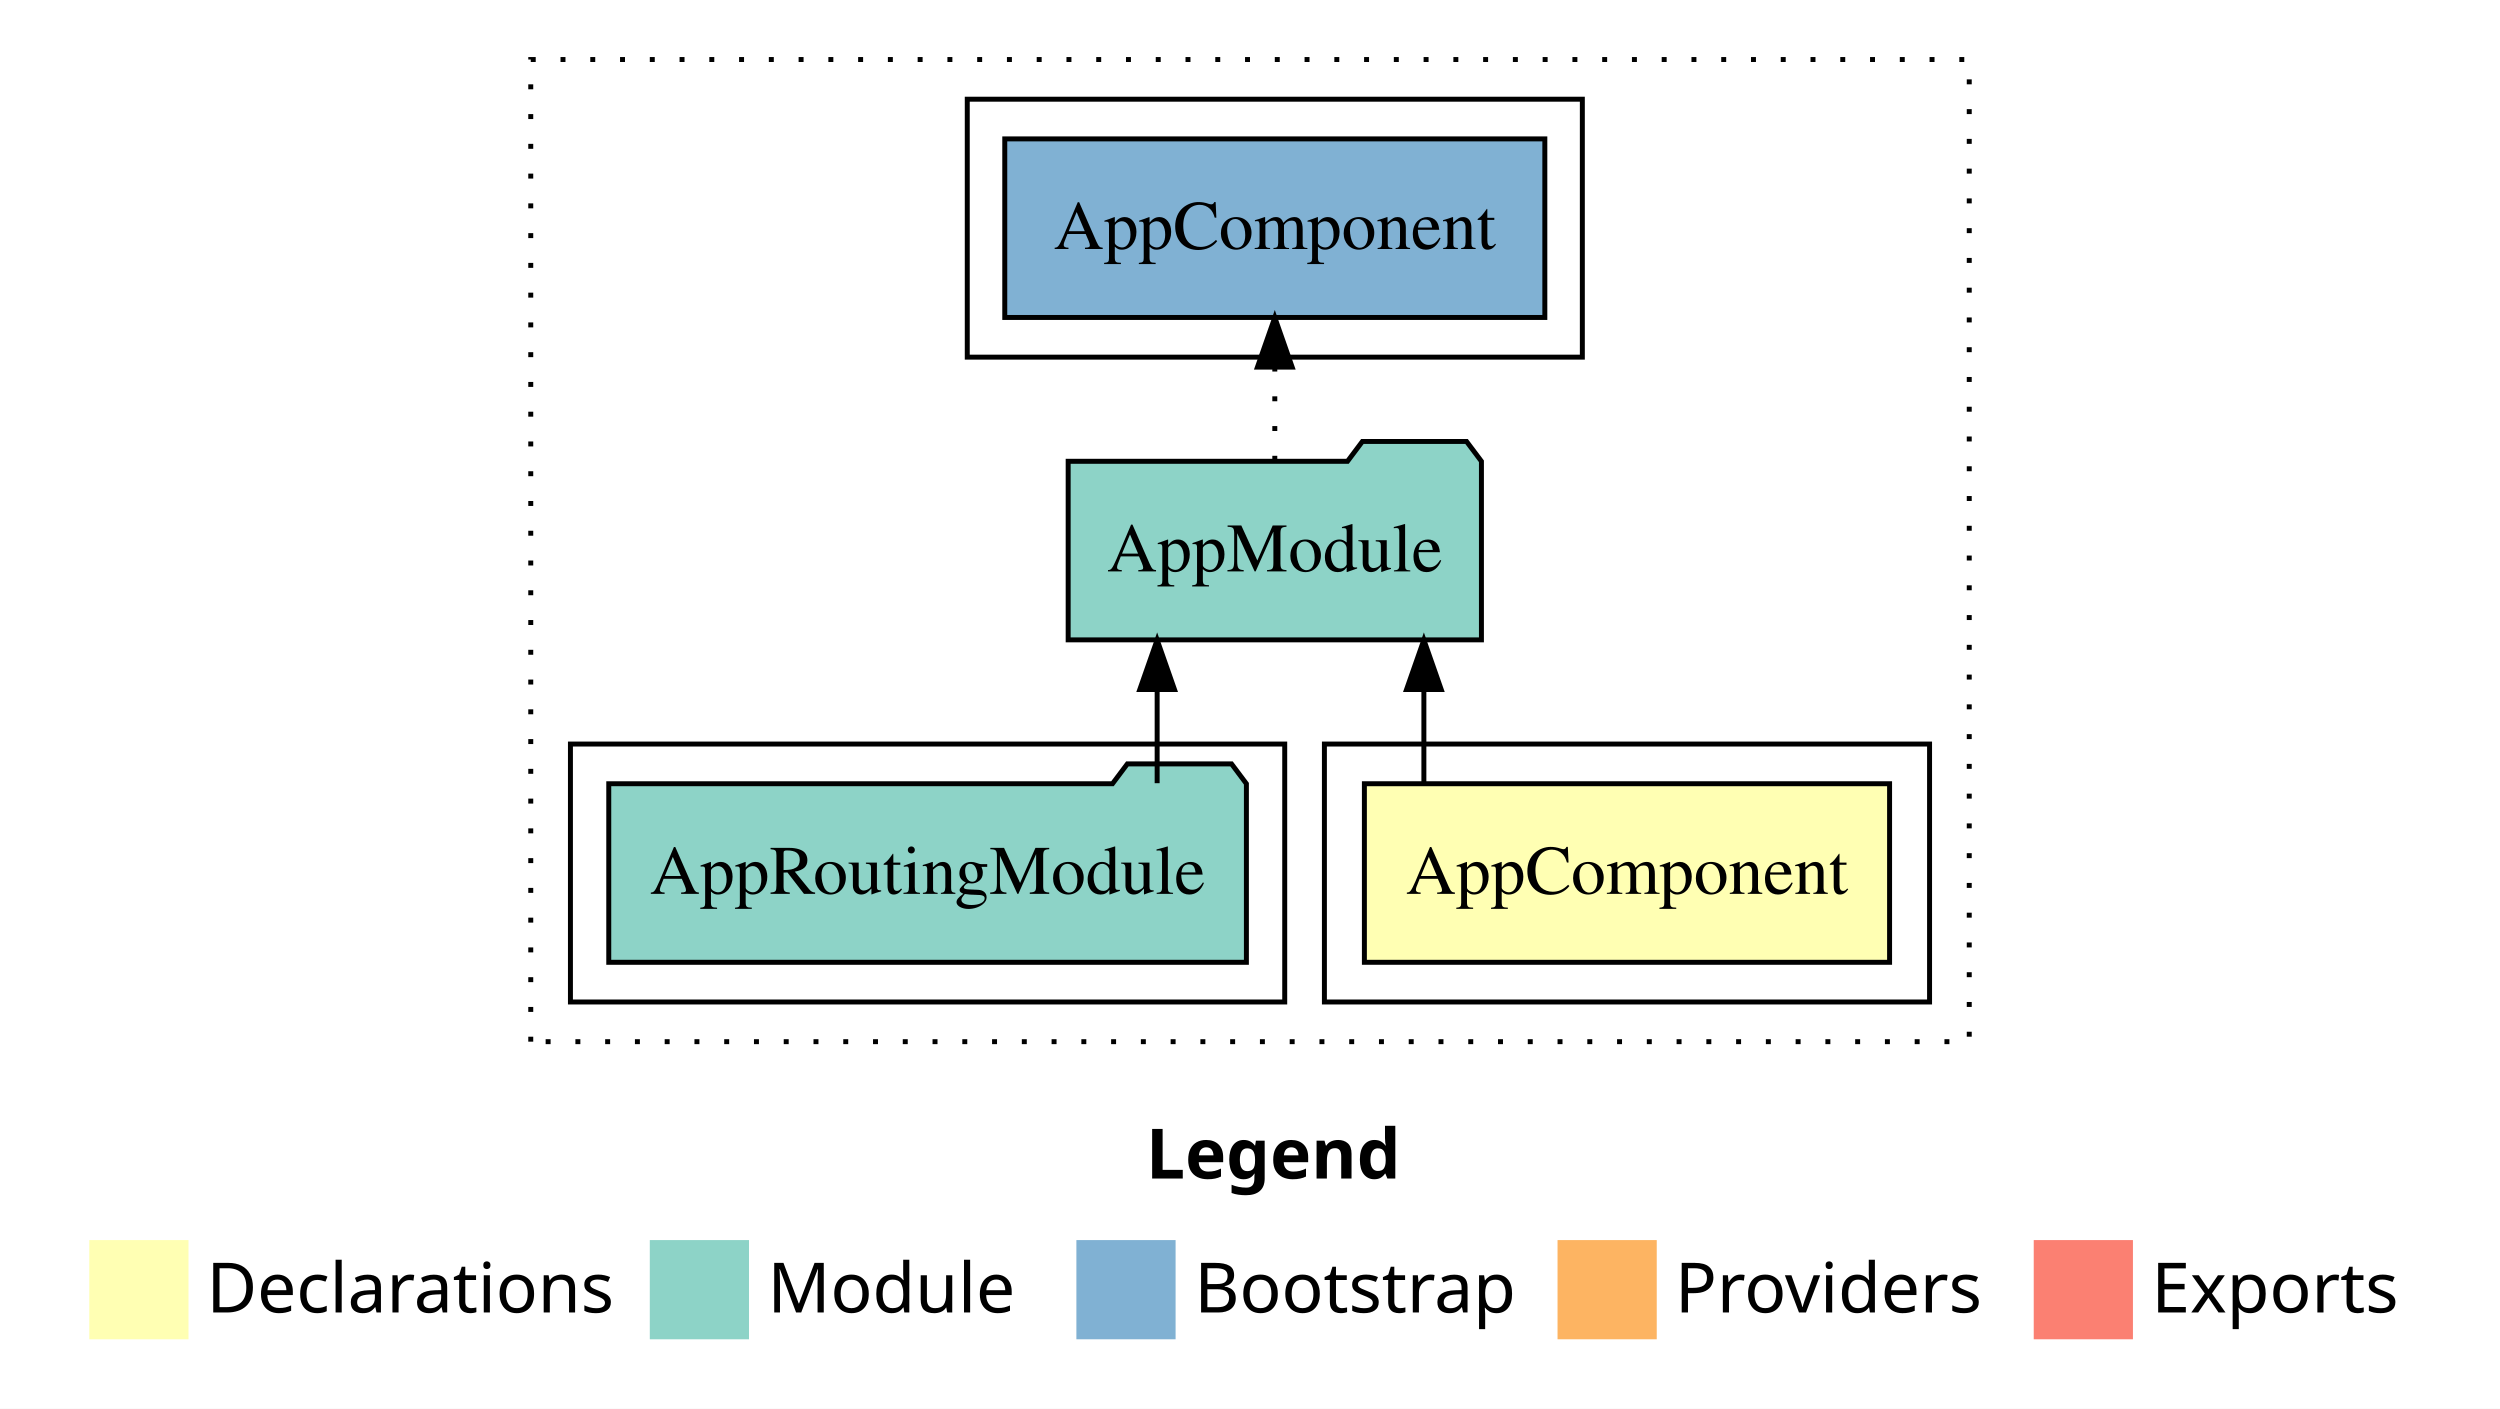
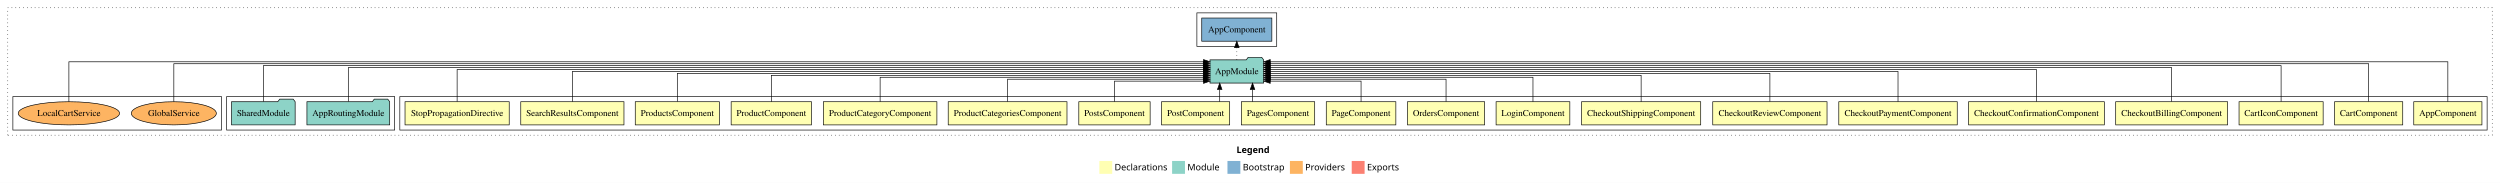
- <svg xmlns="http://www.w3.org/2000/svg" width="504pt" height="284pt" viewBox="0.00 0.00 504.00 284.00">
+ <svg xmlns="http://www.w3.org/2000/svg" width="3883pt" height="284pt" viewBox="0.00 0.00 3883.00 284.00">
  <g id="graph0" class="graph" transform="scale(1 1) rotate(0) translate(4 280)">
-     <polygon fill="#ffffff" stroke="transparent" points="-4,4 -4,-280 500,-280 500,4 -4,4" />
-     <text text-anchor="start" x="227.009" y="-42.4" font-family="sans-serif" font-weight="bold" font-size="14.00" fill="#000000">Legend</text>
-     <polygon fill="#ffffb3" stroke="transparent" points="14,-10 14,-30 34,-30 34,-10 14,-10" />
-     <text text-anchor="start" x="37.629" y="-15.4" font-family="sans-serif" font-size="14.00" fill="#000000">  Declarations</text>
-     <polygon fill="#8dd3c7" stroke="transparent" points="127,-10 127,-30 147,-30 147,-10 127,-10" />
-     <text text-anchor="start" x="150.725" y="-15.4" font-family="sans-serif" font-size="14.00" fill="#000000">  Module</text>
-     <polygon fill="#80b1d3" stroke="transparent" points="213,-10 213,-30 233,-30 233,-10 213,-10" />
-     <text text-anchor="start" x="236.781" y="-15.4" font-family="sans-serif" font-size="14.00" fill="#000000">  Bootstrap</text>
-     <polygon fill="#fdb462" stroke="transparent" points="310,-10 310,-30 330,-30 330,-10 310,-10" />
-     <text text-anchor="start" x="333.673" y="-15.4" font-family="sans-serif" font-size="14.00" fill="#000000">  Providers</text>
-     <polygon fill="#fb8072" stroke="transparent" points="406,-10 406,-30 426,-30 426,-10 406,-10" />
-     <text text-anchor="start" x="429.726" y="-15.4" font-family="sans-serif" font-size="14.00" fill="#000000">  Exports</text>
+     <polygon fill="#ffffff" stroke="transparent" points="-4,4 -4,-280 3879,-280 3879,4 -4,4" />
+     <text text-anchor="start" x="1916.509" y="-42.4" font-family="sans-serif" font-weight="bold" font-size="14.00" fill="#000000">Legend</text>
+     <polygon fill="#ffffb3" stroke="transparent" points="1703.5,-10 1703.5,-30 1723.5,-30 1723.5,-10 1703.5,-10" />
+     <text text-anchor="start" x="1727.129" y="-15.4" font-family="sans-serif" font-size="14.00" fill="#000000">  Declarations</text>
+     <polygon fill="#8dd3c7" stroke="transparent" points="1816.5,-10 1816.5,-30 1836.5,-30 1836.5,-10 1816.5,-10" />
+     <text text-anchor="start" x="1840.225" y="-15.4" font-family="sans-serif" font-size="14.00" fill="#000000">  Module</text>
+     <polygon fill="#80b1d3" stroke="transparent" points="1902.5,-10 1902.5,-30 1922.5,-30 1922.5,-10 1902.5,-10" />
+     <text text-anchor="start" x="1926.281" y="-15.4" font-family="sans-serif" font-size="14.00" fill="#000000">  Bootstrap</text>
+     <polygon fill="#fdb462" stroke="transparent" points="1999.5,-10 1999.5,-30 2019.5,-30 2019.5,-10 1999.5,-10" />
+     <text text-anchor="start" x="2023.173" y="-15.4" font-family="sans-serif" font-size="14.00" fill="#000000">  Providers</text>
+     <polygon fill="#fb8072" stroke="transparent" points="2095.5,-10 2095.5,-30 2115.5,-30 2115.5,-10 2095.5,-10" />
+     <text text-anchor="start" x="2119.226" y="-15.4" font-family="sans-serif" font-size="14.00" fill="#000000">  Exports</text>
    <g id="clust1" class="cluster">
-       <polygon fill="none" stroke="#000000" stroke-dasharray="1,5" points="103,-70 103,-268 393,-268 393,-70 103,-70" />
+       <polygon fill="none" stroke="#000000" stroke-dasharray="1,5" points="8,-70 8,-268 3867,-268 3867,-70 8,-70" />
    </g>
    <g id="clust2" class="cluster">
-       <polygon fill="none" stroke="#000000" points="263,-78 263,-130 385,-130 385,-78 263,-78" />
-     </g>
-     <g id="clust4" class="cluster">
-       <polygon fill="none" stroke="#000000" points="111,-78 111,-130 255,-130 255,-78 111,-78" />
-     </g>
-     <g id="clust6" class="cluster">
-       <polygon fill="none" stroke="#000000" points="191,-208 191,-260 315,-260 315,-208 191,-208" />
+       <polygon fill="none" stroke="#000000" points="617,-78 617,-130 3859,-130 3859,-78 617,-78" />
+     </g>
+     <g id="clust23" class="cluster">
+       <polygon fill="none" stroke="#000000" points="348,-78 348,-130 609,-130 609,-78 348,-78" />
+     </g>
+     <g id="clust25" class="cluster">
+       <polygon fill="none" stroke="#000000" points="1855,-208 1855,-260 1979,-260 1979,-208 1855,-208" />
+     </g>
+     <g id="clust26" class="cluster">
+       <polygon fill="none" stroke="#000000" points="16,-78 16,-130 340,-130 340,-78 16,-78" />
    </g>
    <g id="node1" class="node">
-       <polygon fill="#ffffb3" stroke="#000000" points="376.94,-122 271.06,-122 271.06,-86 376.94,-86 376.94,-122" />
-       <text text-anchor="middle" x="324" y="-99.8" font-family="Times,serif" font-size="14.00" fill="#000000">AppComponent</text>
+       <polygon fill="#ffffb3" stroke="#000000" points="3850.94,-122 3745.06,-122 3745.06,-86 3850.94,-86 3850.94,-122" />
+       <text text-anchor="middle" x="3798" y="-99.8" font-family="Times,serif" font-size="14.00" fill="#000000">AppComponent</text>
+     </g>
+     <g id="node21" class="node">
+       <polygon fill="#8dd3c7" stroke="#000000" points="1958.657,-187 1955.657,-191 1934.657,-191 1931.657,-187 1875.343,-187 1875.343,-151 1958.657,-151 1958.657,-187" />
+       <text text-anchor="middle" x="1917" y="-164.8" font-family="Times,serif" font-size="14.00" fill="#000000">AppModule</text>
+     </g>
+     <g id="edge1" class="edge">
+       <path fill="none" stroke="#000000" d="M3798,-122.153C3798,-145.757 3798,-184 3798,-184 3798,-184 1968.925,-184 1968.925,-184" />
+       <polygon fill="#000000" stroke="#000000" points="1968.925,-180.5 1958.925,-184 1968.925,-187.5 1968.925,-180.5" />
    </g>
    <g id="node2" class="node">
-       <polygon fill="#8dd3c7" stroke="#000000" points="294.657,-187 291.657,-191 270.657,-191 267.657,-187 211.343,-187 211.343,-151 294.657,-151 294.657,-187" />
-       <text text-anchor="middle" x="253" y="-164.8" font-family="Times,serif" font-size="14.00" fill="#000000">AppModule</text>
-     </g>
-     <g id="edge1" class="edge">
-       <path fill="none" stroke="#000000" d="M283.054,-122.106C283.054,-122.106 283.054,-140.991 283.054,-140.991" />
-       <polygon fill="#000000" stroke="#000000" points="279.554,-140.991 283.054,-150.991 286.554,-140.991 279.554,-140.991" />
+       <polygon fill="#ffffb3" stroke="#000000" points="3727.936,-122 3622.064,-122 3622.064,-86 3727.936,-86 3727.936,-122" />
+       <text text-anchor="middle" x="3675" y="-99.8" font-family="Times,serif" font-size="14.00" fill="#000000">CartComponent</text>
+     </g>
+     <g id="edge2" class="edge">
+       <path fill="none" stroke="#000000" d="M3675,-122.248C3675,-145.018 3675,-181 3675,-181 3675,-181 1968.723,-181 1968.723,-181" />
+       <polygon fill="#000000" stroke="#000000" points="1968.723,-177.5 1958.723,-181 1968.722,-184.5 1968.723,-177.5" />
+     </g>
+     <g id="node3" class="node">
+       <polygon fill="#ffffb3" stroke="#000000" points="3604.31,-122 3473.69,-122 3473.69,-86 3604.31,-86 3604.31,-122" />
+       <text text-anchor="middle" x="3539" y="-99.8" font-family="Times,serif" font-size="14.00" fill="#000000">CartIconComponent</text>
+     </g>
+     <g id="edge3" class="edge">
+       <path fill="none" stroke="#000000" d="M3539,-122.292C3539,-144.206 3539,-178 3539,-178 3539,-178 1968.725,-178 1968.725,-178" />
+       <polygon fill="#000000" stroke="#000000" points="1968.725,-174.5 1958.725,-178 1968.725,-181.5 1968.725,-174.5" />
    </g>
    <g id="node4" class="node">
-       <polygon fill="#80b1d3" stroke="#000000" points="307.439,-252 198.561,-252 198.561,-216 307.439,-216 307.439,-252" />
-       <text text-anchor="middle" x="253" y="-229.8" font-family="Times,serif" font-size="14.00" fill="#000000">AppComponent </text>
-     </g>
-     <g id="edge3" class="edge">
-       <path fill="none" stroke="#000000" stroke-dasharray="1,5" d="M253,-187.106C253,-187.106 253,-205.991 253,-205.991" />
-       <polygon fill="#000000" stroke="#000000" points="249.5,-205.991 253,-215.991 256.5,-205.991 249.5,-205.991" />
-     </g>
-     <g id="node3" class="node">
-       <polygon fill="#8dd3c7" stroke="#000000" points="247.274,-122 244.274,-126 223.274,-126 220.274,-122 118.726,-122 118.726,-86 247.274,-86 247.274,-122" />
-       <text text-anchor="middle" x="183" y="-99.8" font-family="Times,serif" font-size="14.00" fill="#000000">AppRoutingModule</text>
-     </g>
-     <g id="edge2" class="edge">
-       <path fill="none" stroke="#000000" d="M229.28,-122.106C229.28,-122.106 229.28,-140.991 229.28,-140.991" />
-       <polygon fill="#000000" stroke="#000000" points="225.78,-140.991 229.28,-150.991 232.78,-140.991 225.78,-140.991" />
+       <polygon fill="#ffffb3" stroke="#000000" points="3455.888,-122 3282.112,-122 3282.112,-86 3455.888,-86 3455.888,-122" />
+       <text text-anchor="middle" x="3369" y="-99.8" font-family="Times,serif" font-size="14.00" fill="#000000">CheckoutBillingComponent</text>
+     </g>
+     <g id="edge4" class="edge">
+       <path fill="none" stroke="#000000" d="M3369,-122.284C3369,-143.321 3369,-175 3369,-175 3369,-175 1968.89,-175 1968.89,-175" />
+       <polygon fill="#000000" stroke="#000000" points="1968.89,-171.5 1958.89,-175 1968.89,-178.5 1968.89,-171.5" />
+     </g>
+     <g id="node5" class="node">
+       <polygon fill="#ffffb3" stroke="#000000" points="3264.424,-122 3053.576,-122 3053.576,-86 3264.424,-86 3264.424,-122" />
+       <text text-anchor="middle" x="3159" y="-99.8" font-family="Times,serif" font-size="14.00" fill="#000000">CheckoutConfirmationComponent</text>
+     </g>
+     <g id="edge5" class="edge">
+       <path fill="none" stroke="#000000" d="M3159,-122.223C3159,-142.365 3159,-172 3159,-172 3159,-172 1968.679,-172 1968.679,-172" />
+       <polygon fill="#000000" stroke="#000000" points="1968.679,-168.5 1958.679,-172 1968.679,-175.5 1968.679,-168.5" />
+     </g>
+     <g id="node6" class="node">
+       <polygon fill="#ffffb3" stroke="#000000" points="3035.982,-122 2852.018,-122 2852.018,-86 3035.982,-86 3035.982,-122" />
+       <text text-anchor="middle" x="2944" y="-99.8" font-family="Times,serif" font-size="14.00" fill="#000000">CheckoutPaymentComponent</text>
+     </g>
+     <g id="edge6" class="edge">
+       <path fill="none" stroke="#000000" d="M2944,-122.106C2944,-141.339 2944,-169 2944,-169 2944,-169 1968.852,-169 1968.852,-169" />
+       <polygon fill="#000000" stroke="#000000" points="1968.852,-165.5 1958.852,-169 1968.852,-172.5 1968.852,-165.5" />
+     </g>
+     <g id="node7" class="node">
+       <polygon fill="#ffffb3" stroke="#000000" points="2833.752,-122 2656.248,-122 2656.248,-86 2833.752,-86 2833.752,-122" />
+       <text text-anchor="middle" x="2745" y="-99.8" font-family="Times,serif" font-size="14.00" fill="#000000">CheckoutReviewComponent</text>
+     </g>
+     <g id="edge7" class="edge">
+       <path fill="none" stroke="#000000" d="M2745,-122.267C2745,-140.555 2745,-166 2745,-166 2745,-166 1968.913,-166 1968.913,-166" />
+       <polygon fill="#000000" stroke="#000000" points="1968.913,-162.5 1958.913,-166 1968.913,-169.5 1968.913,-162.5" />
+     </g>
+     <g id="node8" class="node">
+       <polygon fill="#ffffb3" stroke="#000000" points="2637.553,-122 2452.447,-122 2452.447,-86 2637.553,-86 2637.553,-122" />
+       <text text-anchor="middle" x="2545" y="-99.8" font-family="Times,serif" font-size="14.00" fill="#000000">CheckoutShippingComponent</text>
+     </g>
+     <g id="edge8" class="edge">
+       <path fill="none" stroke="#000000" d="M2545,-122.022C2545,-139.373 2545,-163 2545,-163 2545,-163 1968.691,-163 1968.691,-163" />
+       <polygon fill="#000000" stroke="#000000" points="1968.691,-159.5 1958.691,-163 1968.691,-166.5 1968.691,-159.5" />
+     </g>
+     <g id="node9" class="node">
+       <polygon fill="#ffffb3" stroke="#000000" points="2434.276,-122 2319.724,-122 2319.724,-86 2434.276,-86 2434.276,-122" />
+       <text text-anchor="middle" x="2377" y="-99.8" font-family="Times,serif" font-size="14.00" fill="#000000">LoginComponent</text>
+     </g>
+     <g id="edge9" class="edge">
+       <path fill="none" stroke="#000000" d="M2377,-122.027C2377,-138.398 2377,-160 2377,-160 2377,-160 1969.041,-160 1969.041,-160" />
+       <polygon fill="#000000" stroke="#000000" points="1969.041,-156.5 1959.041,-160 1969.041,-163.5 1969.041,-156.5" />
+     </g>
+     <g id="node10" class="node">
+       <polygon fill="#ffffb3" stroke="#000000" points="2301.92,-122 2182.08,-122 2182.08,-86 2301.92,-86 2301.92,-122" />
+       <text text-anchor="middle" x="2242" y="-99.8" font-family="Times,serif" font-size="14.00" fill="#000000">OrdersComponent</text>
+     </g>
+     <g id="edge10" class="edge">
+       <path fill="none" stroke="#000000" d="M2242,-122.24C2242,-137.571 2242,-157 2242,-157 2242,-157 1968.823,-157 1968.823,-157" />
+       <polygon fill="#000000" stroke="#000000" points="1968.823,-153.5 1958.823,-157 1968.823,-160.5 1968.823,-153.5" />
+     </g>
+     <g id="node11" class="node">
+       <polygon fill="#ffffb3" stroke="#000000" points="2164.045,-122 2055.955,-122 2055.955,-86 2164.045,-86 2164.045,-122" />
+       <text text-anchor="middle" x="2110" y="-99.8" font-family="Times,serif" font-size="14.00" fill="#000000">PageComponent</text>
+     </g>
+     <g id="edge11" class="edge">
+       <path fill="none" stroke="#000000" d="M2110,-122.051C2110,-136.373 2110,-154 2110,-154 2110,-154 1968.878,-154 1968.878,-154" />
+       <polygon fill="#000000" stroke="#000000" points="1968.878,-150.5 1958.878,-154 1968.878,-157.5 1968.878,-150.5" />
+     </g>
+     <g id="node12" class="node">
+       <polygon fill="#ffffb3" stroke="#000000" points="2037.989,-122 1924.011,-122 1924.011,-86 2037.989,-86 2037.989,-122" />
+       <text text-anchor="middle" x="1981" y="-99.8" font-family="Times,serif" font-size="14.00" fill="#000000">PagesComponent</text>
+     </g>
+     <g id="edge12" class="edge">
+       <path fill="none" stroke="#000000" d="M1941.417,-122.106C1941.417,-122.106 1941.417,-140.991 1941.417,-140.991" />
+       <polygon fill="#000000" stroke="#000000" points="1937.917,-140.991 1941.417,-150.991 1944.917,-140.991 1937.917,-140.991" />
+     </g>
+     <g id="node13" class="node">
+       <polygon fill="#ffffb3" stroke="#000000" points="1905.951,-122 1800.049,-122 1800.049,-86 1905.951,-86 1905.951,-122" />
+       <text text-anchor="middle" x="1853" y="-99.8" font-family="Times,serif" font-size="14.00" fill="#000000">PostComponent</text>
+     </g>
+     <g id="edge13" class="edge">
+       <path fill="none" stroke="#000000" d="M1890.448,-122.106C1890.448,-122.106 1890.448,-140.991 1890.448,-140.991" />
+       <polygon fill="#000000" stroke="#000000" points="1886.948,-140.991 1890.448,-150.991 1893.948,-140.991 1886.948,-140.991" />
+     </g>
+     <g id="node14" class="node">
+       <polygon fill="#ffffb3" stroke="#000000" points="1782.395,-122 1671.605,-122 1671.605,-86 1782.395,-86 1782.395,-122" />
+       <text text-anchor="middle" x="1727" y="-99.8" font-family="Times,serif" font-size="14.00" fill="#000000">PostsComponent</text>
+     </g>
+     <g id="edge14" class="edge">
+       <path fill="none" stroke="#000000" d="M1727,-122.051C1727,-136.373 1727,-154 1727,-154 1727,-154 1865.304,-154 1865.304,-154" />
+       <polygon fill="#000000" stroke="#000000" points="1865.304,-157.5 1875.304,-154 1865.304,-150.5 1865.304,-157.5" />
+     </g>
+     <g id="node15" class="node">
+       <polygon fill="#ffffb3" stroke="#000000" points="1653.248,-122 1468.752,-122 1468.752,-86 1653.248,-86 1653.248,-122" />
+       <text text-anchor="middle" x="1561" y="-99.8" font-family="Times,serif" font-size="14.00" fill="#000000">ProductCategoriesComponent</text>
+     </g>
+     <g id="edge15" class="edge">
+       <path fill="none" stroke="#000000" d="M1561,-122.24C1561,-137.571 1561,-157 1561,-157 1561,-157 1865.115,-157 1865.115,-157" />
+       <polygon fill="#000000" stroke="#000000" points="1865.116,-160.5 1875.115,-157 1865.115,-153.5 1865.116,-160.5" />
+     </g>
+     <g id="node16" class="node">
+       <polygon fill="#ffffb3" stroke="#000000" points="1451.198,-122 1274.802,-122 1274.802,-86 1451.198,-86 1451.198,-122" />
+       <text text-anchor="middle" x="1363" y="-99.8" font-family="Times,serif" font-size="14.00" fill="#000000">ProductCategoryComponent</text>
+     </g>
+     <g id="edge16" class="edge">
+       <path fill="none" stroke="#000000" d="M1363,-122.027C1363,-138.398 1363,-160 1363,-160 1363,-160 1864.905,-160 1864.905,-160" />
+       <polygon fill="#000000" stroke="#000000" points="1864.905,-163.5 1874.905,-160 1864.905,-156.5 1864.905,-163.5" />
+     </g>
+     <g id="node17" class="node">
+       <polygon fill="#ffffb3" stroke="#000000" points="1256.381,-122 1131.619,-122 1131.619,-86 1256.381,-86 1256.381,-122" />
+       <text text-anchor="middle" x="1194" y="-99.8" font-family="Times,serif" font-size="14.00" fill="#000000">ProductComponent</text>
+     </g>
+     <g id="edge17" class="edge">
+       <path fill="none" stroke="#000000" d="M1194,-122.022C1194,-139.373 1194,-163 1194,-163 1194,-163 1865.268,-163 1865.268,-163" />
+       <polygon fill="#000000" stroke="#000000" points="1865.268,-166.5 1875.268,-163 1865.268,-159.5 1865.268,-166.5" />
+     </g>
+     <g id="node18" class="node">
+       <polygon fill="#ffffb3" stroke="#000000" points="1113.326,-122 982.674,-122 982.674,-86 1113.326,-86 1113.326,-122" />
+       <text text-anchor="middle" x="1048" y="-99.8" font-family="Times,serif" font-size="14.00" fill="#000000">ProductsComponent</text>
+     </g>
+     <g id="edge18" class="edge">
+       <path fill="none" stroke="#000000" d="M1048,-122.267C1048,-140.555 1048,-166 1048,-166 1048,-166 1865.086,-166 1865.086,-166" />
+       <polygon fill="#000000" stroke="#000000" points="1865.086,-169.5 1875.086,-166 1865.086,-162.5 1865.086,-169.5" />
+     </g>
+     <g id="node19" class="node">
+       <polygon fill="#ffffb3" stroke="#000000" points="965.141,-122 804.859,-122 804.859,-86 965.141,-86 965.141,-122" />
+       <text text-anchor="middle" x="885" y="-99.8" font-family="Times,serif" font-size="14.00" fill="#000000">SearchResultsComponent</text>
+     </g>
+     <g id="edge19" class="edge">
+       <path fill="none" stroke="#000000" d="M885,-122.106C885,-141.339 885,-169 885,-169 885,-169 1865.266,-169 1865.266,-169" />
+       <polygon fill="#000000" stroke="#000000" points="1865.266,-172.5 1875.266,-169 1865.266,-165.5 1865.266,-172.5" />
+     </g>
+     <g id="node20" class="node">
+       <polygon fill="#ffffb3" stroke="#000000" points="786.91,-122 625.09,-122 625.09,-86 786.91,-86 786.91,-122" />
+       <text text-anchor="middle" x="706" y="-99.8" font-family="Times,serif" font-size="14.00" fill="#000000">StopPropagationDirective</text>
+     </g>
+     <g id="edge20" class="edge">
+       <path fill="none" stroke="#000000" d="M706,-122.223C706,-142.365 706,-172 706,-172 706,-172 1865.315,-172 1865.315,-172" />
+       <polygon fill="#000000" stroke="#000000" points="1865.315,-175.5 1875.315,-172 1865.315,-168.5 1865.315,-175.5" />
+     </g>
+     <g id="node24" class="node">
+       <polygon fill="#80b1d3" stroke="#000000" points="1971.439,-252 1862.561,-252 1862.561,-216 1971.439,-216 1971.439,-252" />
+       <text text-anchor="middle" x="1917" y="-229.8" font-family="Times,serif" font-size="14.00" fill="#000000">AppComponent </text>
+     </g>
+     <g id="edge23" class="edge">
+       <path fill="none" stroke="#000000" stroke-dasharray="1,5" d="M1917,-187.106C1917,-187.106 1917,-205.991 1917,-205.991" />
+       <polygon fill="#000000" stroke="#000000" points="1913.5,-205.991 1917,-215.991 1920.5,-205.991 1913.5,-205.991" />
+     </g>
+     <g id="node22" class="node">
+       <polygon fill="#8dd3c7" stroke="#000000" points="601.274,-122 598.274,-126 577.274,-126 574.274,-122 472.726,-122 472.726,-86 601.274,-86 601.274,-122" />
+       <text text-anchor="middle" x="537" y="-99.8" font-family="Times,serif" font-size="14.00" fill="#000000">AppRoutingModule</text>
+     </g>
+     <g id="edge21" class="edge">
+       <path fill="none" stroke="#000000" d="M537,-122.284C537,-143.321 537,-175 537,-175 537,-175 1865.323,-175 1865.323,-175" />
+       <polygon fill="#000000" stroke="#000000" points="1865.323,-178.5 1875.323,-175 1865.323,-171.5 1865.323,-178.5" />
+     </g>
+     <g id="node23" class="node">
+       <polygon fill="#8dd3c7" stroke="#000000" points="454.423,-122 451.423,-126 430.423,-126 427.423,-122 355.577,-122 355.577,-86 454.423,-86 454.423,-122" />
+       <text text-anchor="middle" x="405" y="-99.8" font-family="Times,serif" font-size="14.00" fill="#000000">SharedModule</text>
+     </g>
+     <g id="edge22" class="edge">
+       <path fill="none" stroke="#000000" d="M405,-122.292C405,-144.206 405,-178 405,-178 405,-178 1864.982,-178 1864.982,-178" />
+       <polygon fill="#000000" stroke="#000000" points="1864.982,-181.5 1874.982,-178 1864.982,-174.5 1864.982,-181.5" />
+     </g>
+     <g id="node25" class="node">
+       <ellipse fill="#fdb462" stroke="#000000" cx="266" cy="-104" rx="66.049" ry="18" />
+       <text text-anchor="middle" x="266" y="-99.8" font-family="Times,serif" font-size="14.00" fill="#000000">GlobalService</text>
+     </g>
+     <g id="edge24" class="edge">
+       <path fill="none" stroke="#000000" d="M266,-122.248C266,-145.018 266,-181 266,-181 266,-181 1864.947,-181 1864.947,-181" />
+       <polygon fill="#000000" stroke="#000000" points="1864.947,-184.5 1874.947,-181 1864.947,-177.5 1864.947,-184.5" />
+     </g>
+     <g id="node26" class="node">
+       <ellipse fill="#fdb462" stroke="#000000" cx="103" cy="-104" rx="78.705" ry="18" />
+       <text text-anchor="middle" x="103" y="-99.8" font-family="Times,serif" font-size="14.00" fill="#000000">LocalCartService</text>
+     </g>
+     <g id="edge25" class="edge">
+       <path fill="none" stroke="#000000" d="M103,-122.153C103,-145.757 103,-184 103,-184 103,-184 1865.268,-184 1865.268,-184" />
+       <polygon fill="#000000" stroke="#000000" points="1865.268,-187.5 1875.268,-184 1865.268,-180.5 1865.268,-187.5" />
    </g>
  </g>
</svg>
